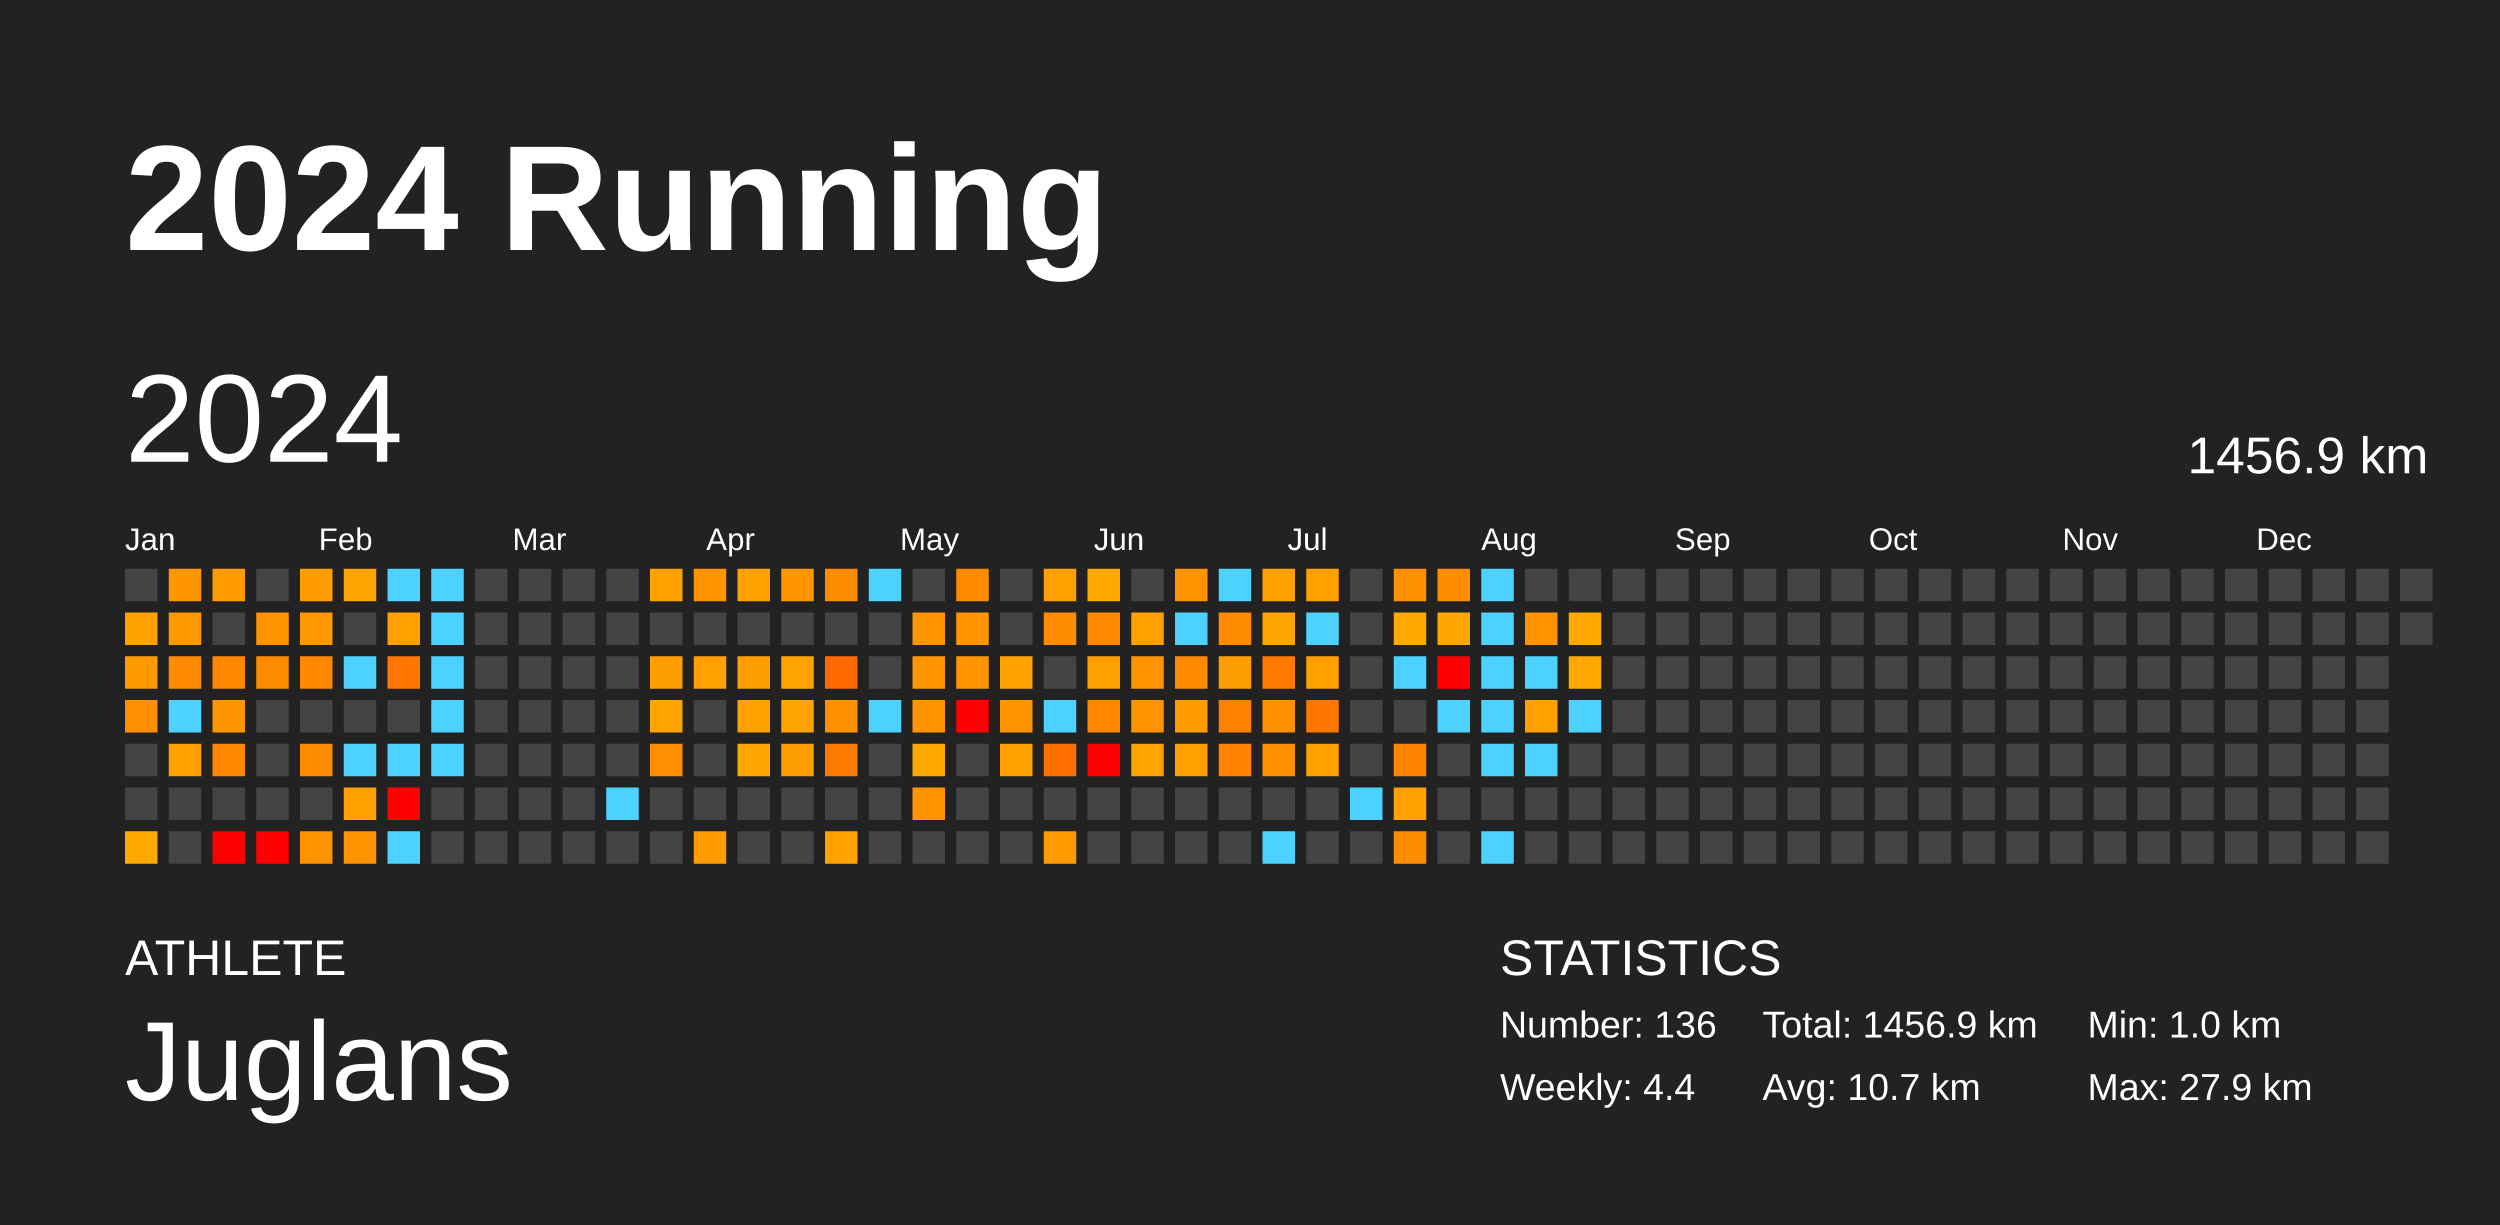
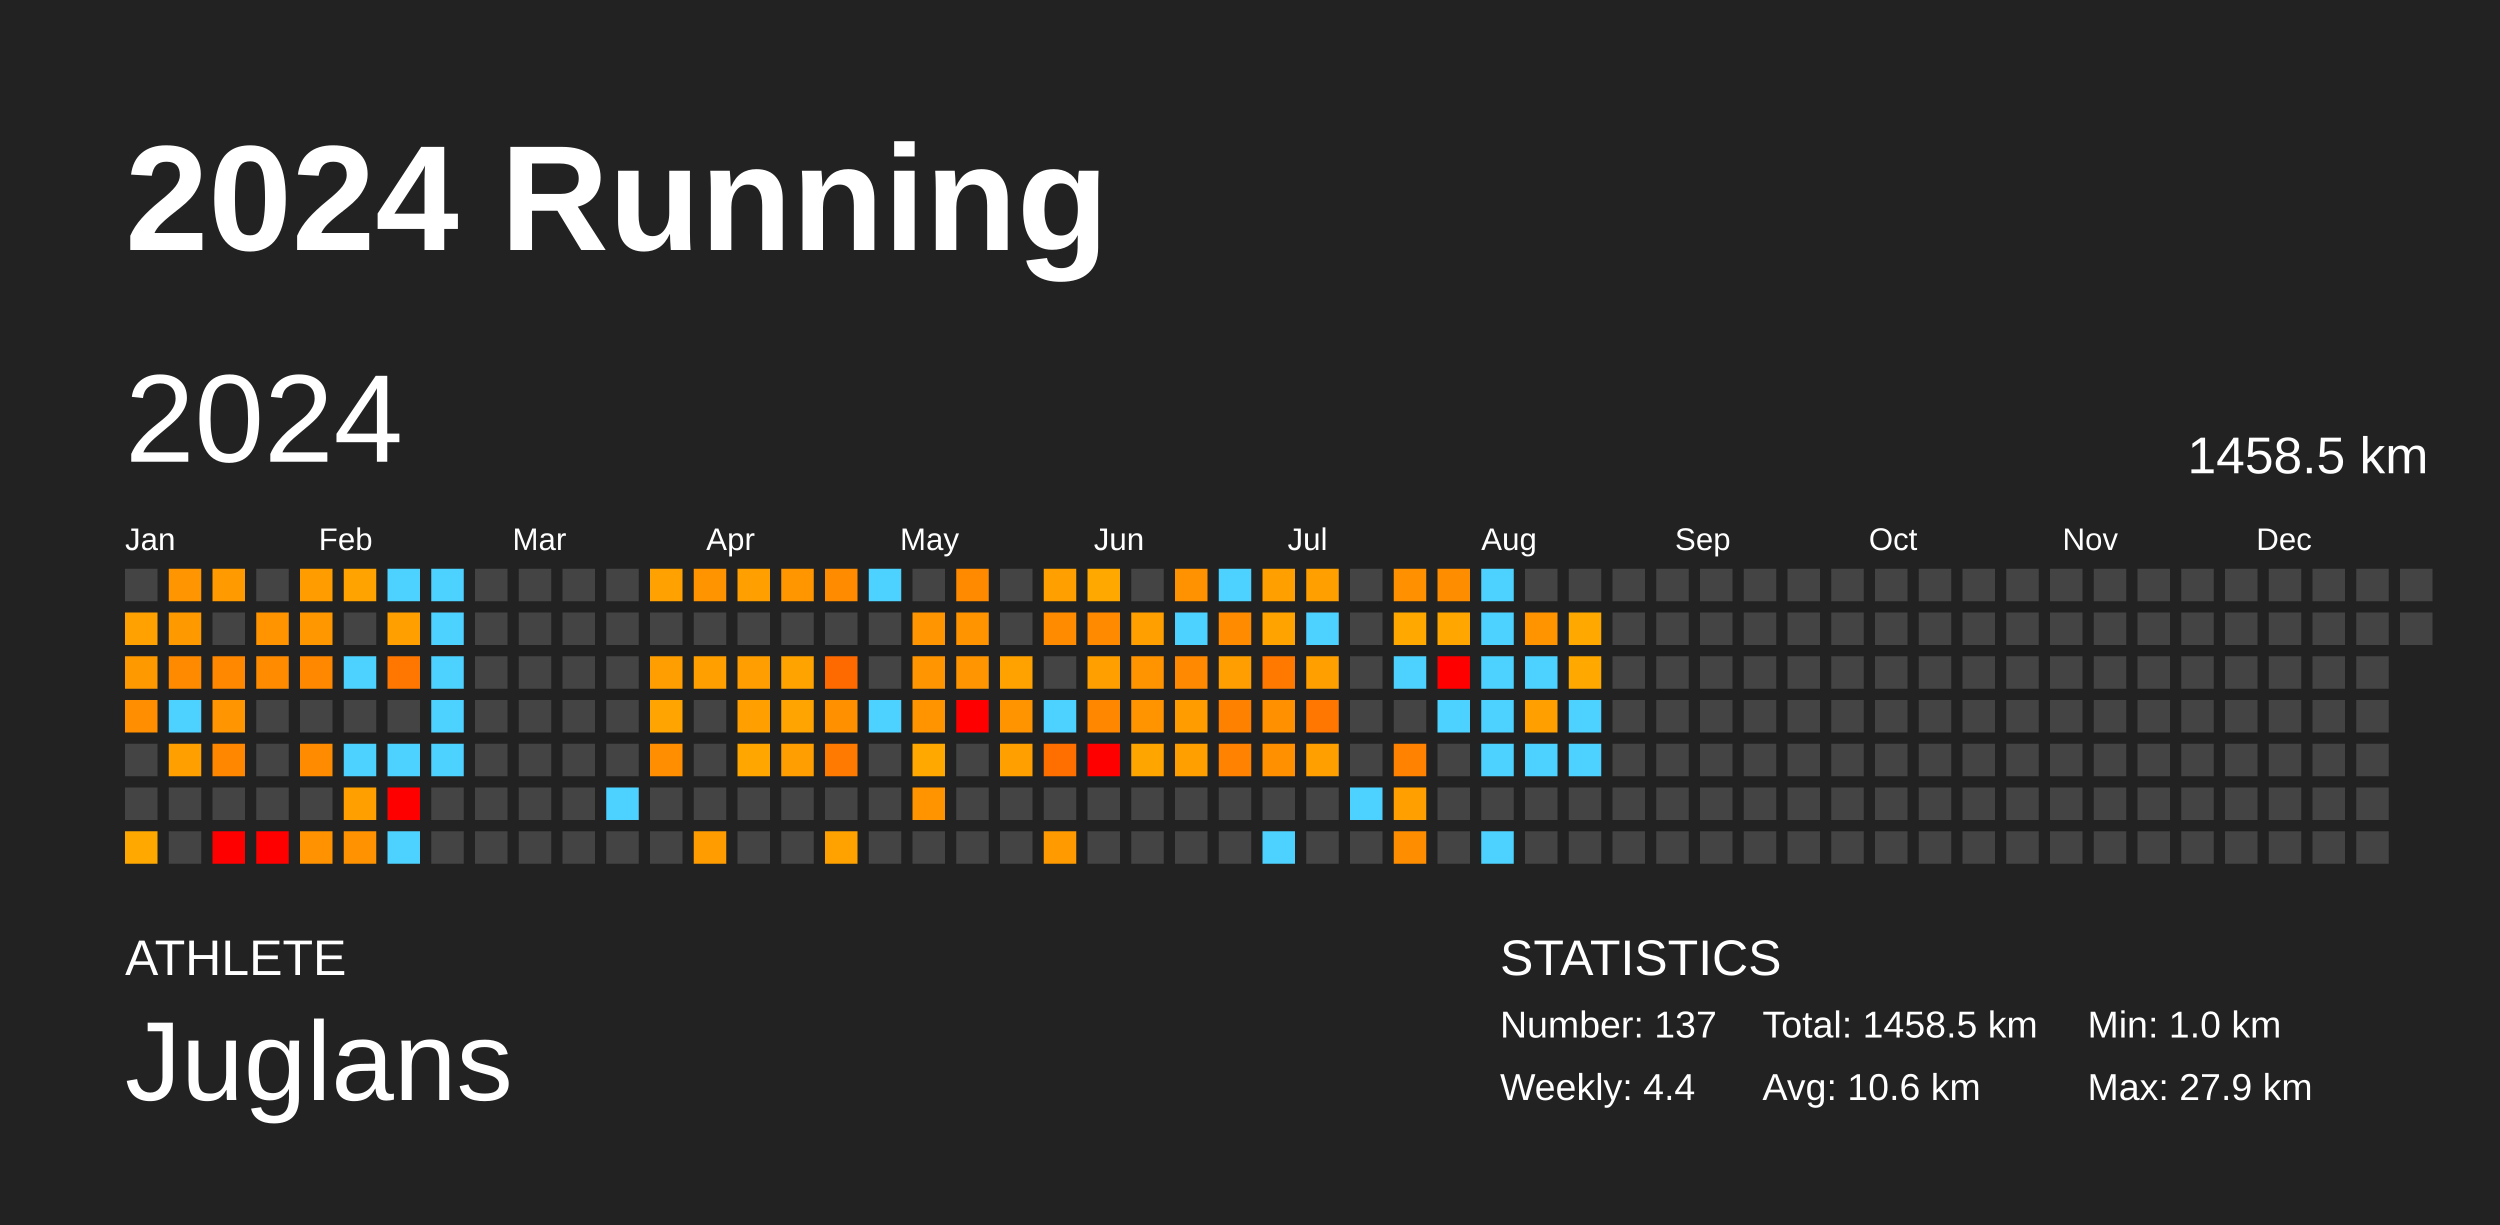
<svg xmlns="http://www.w3.org/2000/svg" baseProfile="full" height="98mm" version="1.1" viewBox="0,0,200,98" width="200mm">
  <defs />
  <rect fill="#222222" height="98" width="200" x="0" y="0" />
  <text fill="#FFFFFF" style="font-size:12px; font-family:Arial; font-weight:bold;" x="10" y="20">2024 Running</text>
  <text fill="#FFFFFF" style="font-size:4px; font-family:Arial" x="10" y="78">ATHLETE</text>
  <text fill="#FFFFFF" style="font-size:9px; font-family:Arial" x="10" y="88">Juglans</text>
  <text fill="#FFFFFF" style="font-size:4px; font-family:Arial" x="120" y="78">STATISTICS</text>
-   <text fill="#FFFFFF" style="font-size:3px; font-family:Arial" x="120" y="83">Number: 136</text>
+   <text fill="#FFFFFF" style="font-size:3px; font-family:Arial" x="120" y="83">Number: 137</text>
  <text fill="#FFFFFF" style="font-size:3px; font-family:Arial" x="120" y="88">Weekly: 4.4</text>
-   <text fill="#FFFFFF" style="font-size:3px; font-family:Arial" x="141" y="83">Total: 1456.9 km</text>
-   <text fill="#FFFFFF" style="font-size:3px; font-family:Arial" x="141" y="88">Avg: 10.7 km</text>
+   <text fill="#FFFFFF" style="font-size:3px; font-family:Arial" x="141" y="83">Total: 1458.5 km</text>
+   <text fill="#FFFFFF" style="font-size:3px; font-family:Arial" x="141" y="88">Avg: 10.6 km</text>
  <text fill="#FFFFFF" style="font-size:3px; font-family:Arial" x="167" y="83">Min: 1.0 km</text>
  <text fill="#FFFFFF" style="font-size:3px; font-family:Arial" x="167" y="88">Max: 27.9 km</text>
  <text dominant-baseline="hanging" fill="#FFFFFF" style="font-size:10.0px; font-family:Arial;" x="10" y="30">2024</text>
-   <text dominant-baseline="hanging" fill="#FFFFFF" style="font-size:4.125px; font-family:Arial;" x="175" y="35">1456.9 km</text>
+   <text dominant-baseline="hanging" fill="#FFFFFF" style="font-size:4.125px; font-family:Arial;" x="175" y="35">1458.5 km</text>
  <text fill="#FFFFFF" style="font-size:2.5px; font-family:Arial" x="10.0" y="44">Jan</text>
  <text fill="#FFFFFF" style="font-size:2.5px; font-family:Arial" x="25.5" y="44">Feb</text>
  <text fill="#FFFFFF" style="font-size:2.5px; font-family:Arial" x="41.0" y="44">Mar</text>
  <text fill="#FFFFFF" style="font-size:2.5px; font-family:Arial" x="56.5" y="44">Apr</text>
  <text fill="#FFFFFF" style="font-size:2.5px; font-family:Arial" x="72.0" y="44">May</text>
  <text fill="#FFFFFF" style="font-size:2.5px; font-family:Arial" x="87.5" y="44">Jun</text>
  <text fill="#FFFFFF" style="font-size:2.5px; font-family:Arial" x="103.0" y="44">Jul</text>
  <text fill="#FFFFFF" style="font-size:2.5px; font-family:Arial" x="118.5" y="44">Aug</text>
  <text fill="#FFFFFF" style="font-size:2.5px; font-family:Arial" x="134.0" y="44">Sep</text>
  <text fill="#FFFFFF" style="font-size:2.5px; font-family:Arial" x="149.5" y="44">Oct</text>
  <text fill="#FFFFFF" style="font-size:2.5px; font-family:Arial" x="165.0" y="44">Nov</text>
  <text fill="#FFFFFF" style="font-size:2.5px; font-family:Arial" x="180.5" y="44">Dec</text>
  <rect fill="#444444" height="2.6" width="2.6" x="10.0" y="45.5" />
  <rect fill="#ffa100" height="2.6" width="2.6" x="10.0" y="49.0" />
  <rect fill="#ff9900" height="2.6" width="2.6" x="10.0" y="52.5" />
  <rect fill="#ff8e00" height="2.6" width="2.6" x="10.0" y="56.0" />
  <rect fill="#444444" height="2.6" width="2.6" x="10.0" y="59.5" />
  <rect fill="#444444" height="2.6" width="2.6" x="10.0" y="63.0" />
  <rect fill="#ffa900" height="2.6" width="2.6" x="10.0" y="66.5" />
  <rect fill="#ff9500" height="2.6" width="2.6" x="13.5" y="45.5" />
  <rect fill="#ff9900" height="2.6" width="2.6" x="13.5" y="49.0" />
  <rect fill="#ff8a00" height="2.6" width="2.6" x="13.5" y="52.5" />
  <rect fill="#4dd2ff" height="2.6" width="2.6" x="13.5" y="56.0" />
  <rect fill="#ff9f00" height="2.6" width="2.6" x="13.5" y="59.5" />
  <rect fill="#444444" height="2.6" width="2.6" x="13.5" y="63.0" />
  <rect fill="#444444" height="2.6" width="2.6" x="13.5" y="66.5" />
  <rect fill="#ff9b00" height="2.6" width="2.6" x="17.0" y="45.5" />
  <rect fill="#444444" height="2.6" width="2.6" x="17.0" y="49.0" />
  <rect fill="#ff8800" height="2.6" width="2.6" x="17.0" y="52.5" />
  <rect fill="#ff9500" height="2.6" width="2.6" x="17.0" y="56.0" />
  <rect fill="#ff8700" height="2.6" width="2.6" x="17.0" y="59.5" />
  <rect fill="#444444" height="2.6" width="2.6" x="17.0" y="63.0" />
  <rect fill="red" height="2.6" width="2.6" x="17.0" y="66.5" />
  <rect fill="#444444" height="2.6" width="2.6" x="20.5" y="45.5" />
  <rect fill="#ff9400" height="2.6" width="2.6" x="20.5" y="49.0" />
  <rect fill="#ff8c00" height="2.6" width="2.6" x="20.5" y="52.5" />
  <rect fill="#444444" height="2.6" width="2.6" x="20.5" y="56.0" />
  <rect fill="#444444" height="2.6" width="2.6" x="20.5" y="59.5" />
  <rect fill="#444444" height="2.6" width="2.6" x="20.5" y="63.0" />
  <rect fill="red" height="2.6" width="2.6" x="20.5" y="66.5" />
  <rect fill="#ff9c00" height="2.6" width="2.6" x="24.0" y="45.5" />
  <rect fill="#ff9800" height="2.6" width="2.6" x="24.0" y="49.0" />
  <rect fill="#ff8800" height="2.6" width="2.6" x="24.0" y="52.5" />
  <rect fill="#444444" height="2.6" width="2.6" x="24.0" y="56.0" />
  <rect fill="#ff8b00" height="2.6" width="2.6" x="24.0" y="59.5" />
  <rect fill="#444444" height="2.6" width="2.6" x="24.0" y="63.0" />
  <rect fill="#ff9200" height="2.6" width="2.6" x="24.0" y="66.5" />
  <rect fill="#ffa300" height="2.6" width="2.6" x="27.5" y="45.5" />
  <rect fill="#444444" height="2.6" width="2.6" x="27.5" y="49.0" />
  <rect fill="#4dd2ff" height="2.6" width="2.6" x="27.5" y="52.5" />
  <rect fill="#444444" height="2.6" width="2.6" x="27.5" y="56.0" />
  <rect fill="#4dd2ff" height="2.6" width="2.6" x="27.5" y="59.5" />
  <rect fill="#ffa000" height="2.6" width="2.6" x="27.5" y="63.0" />
  <rect fill="#ff9200" height="2.6" width="2.6" x="27.5" y="66.5" />
  <rect fill="#4dd2ff" height="2.6" width="2.6" x="31.0" y="45.5" />
  <rect fill="#ff9f00" height="2.6" width="2.6" x="31.0" y="49.0" />
  <rect fill="#ff7700" height="2.6" width="2.6" x="31.0" y="52.5" />
  <rect fill="#444444" height="2.6" width="2.6" x="31.0" y="56.0" />
  <rect fill="#4dd2ff" height="2.6" width="2.6" x="31.0" y="59.5" />
  <rect fill="red" height="2.6" width="2.6" x="31.0" y="63.0" />
  <rect fill="#4dd2ff" height="2.6" width="2.6" x="31.0" y="66.5" />
  <rect fill="#4dd2ff" height="2.6" width="2.6" x="34.5" y="45.5" />
  <rect fill="#4dd2ff" height="2.6" width="2.6" x="34.5" y="49.0" />
  <rect fill="#4dd2ff" height="2.6" width="2.6" x="34.5" y="52.5" />
  <rect fill="#4dd2ff" height="2.6" width="2.6" x="34.5" y="56.0" />
  <rect fill="#4dd2ff" height="2.6" width="2.6" x="34.5" y="59.5" />
  <rect fill="#444444" height="2.6" width="2.6" x="34.5" y="63.0" />
  <rect fill="#444444" height="2.6" width="2.6" x="34.5" y="66.5" />
  <rect fill="#444444" height="2.6" width="2.6" x="38.0" y="45.5" />
  <rect fill="#444444" height="2.6" width="2.6" x="38.0" y="49.0" />
  <rect fill="#444444" height="2.6" width="2.6" x="38.0" y="52.5" />
  <rect fill="#444444" height="2.6" width="2.6" x="38.0" y="56.0" />
  <rect fill="#444444" height="2.6" width="2.6" x="38.0" y="59.5" />
  <rect fill="#444444" height="2.6" width="2.6" x="38.0" y="63.0" />
  <rect fill="#444444" height="2.6" width="2.6" x="38.0" y="66.5" />
  <rect fill="#444444" height="2.6" width="2.6" x="41.5" y="45.5" />
  <rect fill="#444444" height="2.6" width="2.6" x="41.5" y="49.0" />
  <rect fill="#444444" height="2.6" width="2.6" x="41.5" y="52.5" />
  <rect fill="#444444" height="2.6" width="2.6" x="41.5" y="56.0" />
  <rect fill="#444444" height="2.6" width="2.6" x="41.5" y="59.5" />
  <rect fill="#444444" height="2.6" width="2.6" x="41.5" y="63.0" />
  <rect fill="#444444" height="2.6" width="2.6" x="41.5" y="66.5" />
  <rect fill="#444444" height="2.6" width="2.6" x="45.0" y="45.5" />
  <rect fill="#444444" height="2.6" width="2.6" x="45.0" y="49.0" />
  <rect fill="#444444" height="2.6" width="2.6" x="45.0" y="52.5" />
  <rect fill="#444444" height="2.6" width="2.6" x="45.0" y="56.0" />
  <rect fill="#444444" height="2.6" width="2.6" x="45.0" y="59.5" />
  <rect fill="#444444" height="2.6" width="2.6" x="45.0" y="63.0" />
  <rect fill="#444444" height="2.6" width="2.6" x="45.0" y="66.5" />
  <rect fill="#444444" height="2.6" width="2.6" x="48.5" y="45.5" />
  <rect fill="#444444" height="2.6" width="2.6" x="48.5" y="49.0" />
  <rect fill="#444444" height="2.6" width="2.6" x="48.5" y="52.5" />
  <rect fill="#444444" height="2.6" width="2.6" x="48.5" y="56.0" />
  <rect fill="#444444" height="2.6" width="2.6" x="48.5" y="59.5" />
  <rect fill="#4dd2ff" height="2.6" width="2.6" x="48.5" y="63.0" />
  <rect fill="#444444" height="2.6" width="2.6" x="48.5" y="66.5" />
  <rect fill="#ffa100" height="2.6" width="2.6" x="52.0" y="45.5" />
  <rect fill="#444444" height="2.6" width="2.6" x="52.0" y="49.0" />
  <rect fill="#ff9e00" height="2.6" width="2.6" x="52.0" y="52.5" />
  <rect fill="#ffa400" height="2.6" width="2.6" x="52.0" y="56.0" />
  <rect fill="#ff8f00" height="2.6" width="2.6" x="52.0" y="59.5" />
  <rect fill="#444444" height="2.6" width="2.6" x="52.0" y="63.0" />
  <rect fill="#444444" height="2.6" width="2.6" x="52.0" y="66.5" />
  <rect fill="#ff9300" height="2.6" width="2.6" x="55.5" y="45.5" />
  <rect fill="#444444" height="2.6" width="2.6" x="55.5" y="49.0" />
  <rect fill="#ff9f00" height="2.6" width="2.6" x="55.5" y="52.5" />
  <rect fill="#444444" height="2.6" width="2.6" x="55.5" y="56.0" />
  <rect fill="#444444" height="2.6" width="2.6" x="55.5" y="59.5" />
  <rect fill="#444444" height="2.6" width="2.6" x="55.5" y="63.0" />
  <rect fill="#ff9d00" height="2.6" width="2.6" x="55.5" y="66.5" />
  <rect fill="#ff9f00" height="2.6" width="2.6" x="59.0" y="45.5" />
  <rect fill="#444444" height="2.6" width="2.6" x="59.0" y="49.0" />
  <rect fill="#ff9e00" height="2.6" width="2.6" x="59.0" y="52.5" />
  <rect fill="#ff9f00" height="2.6" width="2.6" x="59.0" y="56.0" />
  <rect fill="#ffa600" height="2.6" width="2.6" x="59.0" y="59.5" />
  <rect fill="#444444" height="2.6" width="2.6" x="59.0" y="63.0" />
  <rect fill="#444444" height="2.6" width="2.6" x="59.0" y="66.5" />
  <rect fill="#ff9600" height="2.6" width="2.6" x="62.5" y="45.5" />
  <rect fill="#444444" height="2.6" width="2.6" x="62.5" y="49.0" />
  <rect fill="#ffa300" height="2.6" width="2.6" x="62.5" y="52.5" />
  <rect fill="#ffa400" height="2.6" width="2.6" x="62.5" y="56.0" />
  <rect fill="#ff9e00" height="2.6" width="2.6" x="62.5" y="59.5" />
  <rect fill="#444444" height="2.6" width="2.6" x="62.5" y="63.0" />
  <rect fill="#444444" height="2.6" width="2.6" x="62.5" y="66.5" />
  <rect fill="#ff8c00" height="2.6" width="2.6" x="66.0" y="45.5" />
  <rect fill="#444444" height="2.6" width="2.6" x="66.0" y="49.0" />
  <rect fill="#ff6a00" height="2.6" width="2.6" x="66.0" y="52.5" />
  <rect fill="#ff9100" height="2.6" width="2.6" x="66.0" y="56.0" />
  <rect fill="#ff7a00" height="2.6" width="2.6" x="66.0" y="59.5" />
  <rect fill="#444444" height="2.6" width="2.6" x="66.0" y="63.0" />
  <rect fill="#ffa200" height="2.6" width="2.6" x="66.0" y="66.5" />
  <rect fill="#4dd2ff" height="2.6" width="2.6" x="69.5" y="45.5" />
  <rect fill="#444444" height="2.6" width="2.6" x="69.5" y="49.0" />
  <rect fill="#444444" height="2.6" width="2.6" x="69.5" y="52.5" />
  <rect fill="#4dd2ff" height="2.6" width="2.6" x="69.5" y="56.0" />
  <rect fill="#444444" height="2.6" width="2.6" x="69.5" y="59.5" />
  <rect fill="#444444" height="2.6" width="2.6" x="69.5" y="63.0" />
  <rect fill="#444444" height="2.6" width="2.6" x="69.5" y="66.5" />
  <rect fill="#444444" height="2.6" width="2.6" x="73.0" y="45.5" />
  <rect fill="#ff9500" height="2.6" width="2.6" x="73.0" y="49.0" />
  <rect fill="#ff9500" height="2.6" width="2.6" x="73.0" y="52.5" />
  <rect fill="#ff9300" height="2.6" width="2.6" x="73.0" y="56.0" />
  <rect fill="#ffa800" height="2.6" width="2.6" x="73.0" y="59.5" />
  <rect fill="#ff9400" height="2.6" width="2.6" x="73.0" y="63.0" />
  <rect fill="#444444" height="2.6" width="2.6" x="73.0" y="66.5" />
  <rect fill="#ff8a00" height="2.6" width="2.6" x="76.5" y="45.5" />
  <rect fill="#ff9300" height="2.6" width="2.6" x="76.5" y="49.0" />
  <rect fill="#ff9500" height="2.6" width="2.6" x="76.5" y="52.5" />
  <rect fill="red" height="2.6" width="2.6" x="76.5" y="56.0" />
  <rect fill="#444444" height="2.6" width="2.6" x="76.5" y="59.5" />
  <rect fill="#444444" height="2.6" width="2.6" x="76.5" y="63.0" />
  <rect fill="#444444" height="2.6" width="2.6" x="76.5" y="66.5" />
  <rect fill="#444444" height="2.6" width="2.6" x="80.0" y="45.5" />
  <rect fill="#444444" height="2.6" width="2.6" x="80.0" y="49.0" />
  <rect fill="#ffa200" height="2.6" width="2.6" x="80.0" y="52.5" />
  <rect fill="#ff9400" height="2.6" width="2.6" x="80.0" y="56.0" />
  <rect fill="#ff9f00" height="2.6" width="2.6" x="80.0" y="59.5" />
  <rect fill="#444444" height="2.6" width="2.6" x="80.0" y="63.0" />
  <rect fill="#444444" height="2.6" width="2.6" x="80.0" y="66.5" />
  <rect fill="#ff9f00" height="2.6" width="2.6" x="83.5" y="45.5" />
  <rect fill="#ff8c00" height="2.6" width="2.6" x="83.5" y="49.0" />
  <rect fill="#444444" height="2.6" width="2.6" x="83.5" y="52.5" />
  <rect fill="#4dd2ff" height="2.6" width="2.6" x="83.5" y="56.0" />
  <rect fill="#ff6f00" height="2.6" width="2.6" x="83.5" y="59.5" />
  <rect fill="#444444" height="2.6" width="2.6" x="83.5" y="63.0" />
  <rect fill="#ff9a00" height="2.6" width="2.6" x="83.5" y="66.5" />
  <rect fill="#ffa900" height="2.6" width="2.6" x="87.0" y="45.5" />
  <rect fill="#ff8a00" height="2.6" width="2.6" x="87.0" y="49.0" />
  <rect fill="#ffa000" height="2.6" width="2.6" x="87.0" y="52.5" />
  <rect fill="#ff8700" height="2.6" width="2.6" x="87.0" y="56.0" />
  <rect fill="red" height="2.6" width="2.6" x="87.0" y="59.5" />
  <rect fill="#444444" height="2.6" width="2.6" x="87.0" y="63.0" />
  <rect fill="#444444" height="2.6" width="2.6" x="87.0" y="66.5" />
  <rect fill="#444444" height="2.6" width="2.6" x="90.5" y="45.5" />
  <rect fill="#ff9f00" height="2.6" width="2.6" x="90.5" y="49.0" />
  <rect fill="#ff9400" height="2.6" width="2.6" x="90.5" y="52.5" />
  <rect fill="#ff9300" height="2.6" width="2.6" x="90.5" y="56.0" />
  <rect fill="#ffa500" height="2.6" width="2.6" x="90.5" y="59.5" />
  <rect fill="#444444" height="2.6" width="2.6" x="90.5" y="63.0" />
  <rect fill="#444444" height="2.6" width="2.6" x="90.5" y="66.5" />
  <rect fill="#ff9200" height="2.6" width="2.6" x="94.0" y="45.5" />
  <rect fill="#4dd2ff" height="2.6" width="2.6" x="94.0" y="49.0" />
  <rect fill="#ff8900" height="2.6" width="2.6" x="94.0" y="52.5" />
  <rect fill="#ff9d00" height="2.6" width="2.6" x="94.0" y="56.0" />
  <rect fill="#ff9f00" height="2.6" width="2.6" x="94.0" y="59.5" />
  <rect fill="#444444" height="2.6" width="2.6" x="94.0" y="63.0" />
  <rect fill="#444444" height="2.6" width="2.6" x="94.0" y="66.5" />
  <rect fill="#4dd2ff" height="2.6" width="2.6" x="97.5" y="45.5" />
  <rect fill="#ff8c00" height="2.6" width="2.6" x="97.5" y="49.0" />
  <rect fill="#ff9e00" height="2.6" width="2.6" x="97.5" y="52.5" />
  <rect fill="#ff8100" height="2.6" width="2.6" x="97.5" y="56.0" />
  <rect fill="#ff8300" height="2.6" width="2.6" x="97.5" y="59.5" />
  <rect fill="#444444" height="2.6" width="2.6" x="97.5" y="63.0" />
  <rect fill="#444444" height="2.6" width="2.6" x="97.5" y="66.5" />
  <rect fill="#ff9f00" height="2.6" width="2.6" x="101.0" y="45.5" />
  <rect fill="#ffa300" height="2.6" width="2.6" x="101.0" y="49.0" />
  <rect fill="#ff7900" height="2.6" width="2.6" x="101.0" y="52.5" />
  <rect fill="#ff9000" height="2.6" width="2.6" x="101.0" y="56.0" />
  <rect fill="#ff9100" height="2.6" width="2.6" x="101.0" y="59.5" />
  <rect fill="#444444" height="2.6" width="2.6" x="101.0" y="63.0" />
  <rect fill="#4dd2ff" height="2.6" width="2.6" x="101.0" y="66.5" />
  <rect fill="#ff9f00" height="2.6" width="2.6" x="104.5" y="45.5" />
  <rect fill="#4dd2ff" height="2.6" width="2.6" x="104.5" y="49.0" />
  <rect fill="#ffa000" height="2.6" width="2.6" x="104.5" y="52.5" />
  <rect fill="#ff7700" height="2.6" width="2.6" x="104.5" y="56.0" />
  <rect fill="#ff9f00" height="2.6" width="2.6" x="104.5" y="59.5" />
  <rect fill="#444444" height="2.6" width="2.6" x="104.5" y="63.0" />
  <rect fill="#444444" height="2.6" width="2.6" x="104.5" y="66.5" />
  <rect fill="#444444" height="2.6" width="2.6" x="108.0" y="45.5" />
  <rect fill="#444444" height="2.6" width="2.6" x="108.0" y="49.0" />
  <rect fill="#444444" height="2.6" width="2.6" x="108.0" y="52.5" />
  <rect fill="#444444" height="2.6" width="2.6" x="108.0" y="56.0" />
  <rect fill="#444444" height="2.6" width="2.6" x="108.0" y="59.5" />
  <rect fill="#4dd2ff" height="2.6" width="2.6" x="108.0" y="63.0" />
  <rect fill="#444444" height="2.6" width="2.6" x="108.0" y="66.5" />
  <rect fill="#ff9100" height="2.6" width="2.6" x="111.5" y="45.5" />
  <rect fill="#ffa900" height="2.6" width="2.6" x="111.5" y="49.0" />
  <rect fill="#4dd2ff" height="2.6" width="2.6" x="111.5" y="52.5" />
  <rect fill="#444444" height="2.6" width="2.6" x="111.5" y="56.0" />
  <rect fill="#ff8300" height="2.6" width="2.6" x="111.5" y="59.5" />
  <rect fill="#ffa000" height="2.6" width="2.6" x="111.5" y="63.0" />
  <rect fill="#ff8d00" height="2.6" width="2.6" x="111.5" y="66.5" />
  <rect fill="#ff8d00" height="2.6" width="2.6" x="115.0" y="45.5" />
  <rect fill="#ffa600" height="2.6" width="2.6" x="115.0" y="49.0" />
  <rect fill="red" height="2.6" width="2.6" x="115.0" y="52.5" />
  <rect fill="#4dd2ff" height="2.6" width="2.6" x="115.0" y="56.0" />
  <rect fill="#444444" height="2.6" width="2.6" x="115.0" y="59.5" />
  <rect fill="#444444" height="2.6" width="2.6" x="115.0" y="63.0" />
  <rect fill="#444444" height="2.6" width="2.6" x="115.0" y="66.5" />
  <rect fill="#4dd2ff" height="2.6" width="2.6" x="118.5" y="45.5" />
  <rect fill="#4dd2ff" height="2.6" width="2.6" x="118.5" y="49.0" />
  <rect fill="#4dd2ff" height="2.6" width="2.6" x="118.5" y="52.5" />
  <rect fill="#4dd2ff" height="2.6" width="2.6" x="118.5" y="56.0" />
  <rect fill="#4dd2ff" height="2.6" width="2.6" x="118.5" y="59.5" />
  <rect fill="#444444" height="2.6" width="2.6" x="118.5" y="63.0" />
  <rect fill="#4dd2ff" height="2.6" width="2.6" x="118.5" y="66.5" />
  <rect fill="#444444" height="2.6" width="2.6" x="122.0" y="45.5" />
  <rect fill="#ff9400" height="2.6" width="2.6" x="122.0" y="49.0" />
  <rect fill="#4dd2ff" height="2.6" width="2.6" x="122.0" y="52.5" />
  <rect fill="#ff9f00" height="2.6" width="2.6" x="122.0" y="56.0" />
  <rect fill="#4dd2ff" height="2.6" width="2.6" x="122.0" y="59.5" />
  <rect fill="#444444" height="2.6" width="2.6" x="122.0" y="63.0" />
  <rect fill="#444444" height="2.6" width="2.6" x="122.0" y="66.5" />
  <rect fill="#444444" height="2.6" width="2.6" x="125.5" y="45.5" />
  <rect fill="#ffa900" height="2.6" width="2.6" x="125.5" y="49.0" />
  <rect fill="#ffa800" height="2.6" width="2.6" x="125.5" y="52.5" />
  <rect fill="#4dd2ff" height="2.6" width="2.6" x="125.5" y="56.0" />
-   <rect fill="#444444" height="2.6" width="2.6" x="125.5" y="59.5" />
+   <rect fill="#4dd2ff" height="2.6" width="2.6" x="125.5" y="59.5" />
  <rect fill="#444444" height="2.6" width="2.6" x="125.5" y="63.0" />
  <rect fill="#444444" height="2.6" width="2.6" x="125.5" y="66.5" />
  <rect fill="#444444" height="2.6" width="2.6" x="129.0" y="45.5" />
  <rect fill="#444444" height="2.6" width="2.6" x="129.0" y="49.0" />
  <rect fill="#444444" height="2.6" width="2.6" x="129.0" y="52.5" />
  <rect fill="#444444" height="2.6" width="2.6" x="129.0" y="56.0" />
  <rect fill="#444444" height="2.6" width="2.6" x="129.0" y="59.5" />
  <rect fill="#444444" height="2.6" width="2.6" x="129.0" y="63.0" />
  <rect fill="#444444" height="2.6" width="2.6" x="129.0" y="66.5" />
  <rect fill="#444444" height="2.6" width="2.6" x="132.5" y="45.5" />
  <rect fill="#444444" height="2.6" width="2.6" x="132.5" y="49.0" />
  <rect fill="#444444" height="2.6" width="2.6" x="132.5" y="52.5" />
  <rect fill="#444444" height="2.6" width="2.6" x="132.5" y="56.0" />
  <rect fill="#444444" height="2.6" width="2.6" x="132.5" y="59.5" />
  <rect fill="#444444" height="2.6" width="2.6" x="132.5" y="63.0" />
  <rect fill="#444444" height="2.6" width="2.6" x="132.5" y="66.5" />
  <rect fill="#444444" height="2.6" width="2.6" x="136.0" y="45.5" />
  <rect fill="#444444" height="2.6" width="2.6" x="136.0" y="49.0" />
  <rect fill="#444444" height="2.6" width="2.6" x="136.0" y="52.5" />
  <rect fill="#444444" height="2.6" width="2.6" x="136.0" y="56.0" />
  <rect fill="#444444" height="2.6" width="2.6" x="136.0" y="59.5" />
  <rect fill="#444444" height="2.6" width="2.6" x="136.0" y="63.0" />
  <rect fill="#444444" height="2.6" width="2.6" x="136.0" y="66.5" />
  <rect fill="#444444" height="2.6" width="2.6" x="139.5" y="45.5" />
  <rect fill="#444444" height="2.6" width="2.6" x="139.5" y="49.0" />
  <rect fill="#444444" height="2.6" width="2.6" x="139.5" y="52.5" />
  <rect fill="#444444" height="2.6" width="2.6" x="139.5" y="56.0" />
  <rect fill="#444444" height="2.6" width="2.6" x="139.5" y="59.5" />
  <rect fill="#444444" height="2.6" width="2.6" x="139.5" y="63.0" />
  <rect fill="#444444" height="2.6" width="2.6" x="139.5" y="66.5" />
  <rect fill="#444444" height="2.6" width="2.6" x="143.0" y="45.5" />
  <rect fill="#444444" height="2.6" width="2.6" x="143.0" y="49.0" />
  <rect fill="#444444" height="2.6" width="2.6" x="143.0" y="52.5" />
  <rect fill="#444444" height="2.6" width="2.6" x="143.0" y="56.0" />
  <rect fill="#444444" height="2.6" width="2.6" x="143.0" y="59.5" />
  <rect fill="#444444" height="2.6" width="2.6" x="143.0" y="63.0" />
  <rect fill="#444444" height="2.6" width="2.6" x="143.0" y="66.5" />
  <rect fill="#444444" height="2.6" width="2.6" x="146.5" y="45.5" />
  <rect fill="#444444" height="2.6" width="2.6" x="146.5" y="49.0" />
  <rect fill="#444444" height="2.6" width="2.6" x="146.5" y="52.5" />
  <rect fill="#444444" height="2.6" width="2.6" x="146.5" y="56.0" />
  <rect fill="#444444" height="2.6" width="2.6" x="146.5" y="59.5" />
  <rect fill="#444444" height="2.6" width="2.6" x="146.5" y="63.0" />
  <rect fill="#444444" height="2.6" width="2.6" x="146.5" y="66.5" />
  <rect fill="#444444" height="2.6" width="2.6" x="150.0" y="45.5" />
  <rect fill="#444444" height="2.6" width="2.6" x="150.0" y="49.0" />
  <rect fill="#444444" height="2.6" width="2.6" x="150.0" y="52.5" />
  <rect fill="#444444" height="2.6" width="2.6" x="150.0" y="56.0" />
  <rect fill="#444444" height="2.6" width="2.6" x="150.0" y="59.5" />
  <rect fill="#444444" height="2.6" width="2.6" x="150.0" y="63.0" />
  <rect fill="#444444" height="2.6" width="2.6" x="150.0" y="66.5" />
  <rect fill="#444444" height="2.6" width="2.6" x="153.5" y="45.5" />
  <rect fill="#444444" height="2.6" width="2.6" x="153.5" y="49.0" />
  <rect fill="#444444" height="2.6" width="2.6" x="153.5" y="52.5" />
  <rect fill="#444444" height="2.6" width="2.6" x="153.5" y="56.0" />
  <rect fill="#444444" height="2.6" width="2.6" x="153.5" y="59.5" />
  <rect fill="#444444" height="2.6" width="2.6" x="153.5" y="63.0" />
  <rect fill="#444444" height="2.6" width="2.6" x="153.5" y="66.5" />
  <rect fill="#444444" height="2.6" width="2.6" x="157.0" y="45.5" />
  <rect fill="#444444" height="2.6" width="2.6" x="157.0" y="49.0" />
  <rect fill="#444444" height="2.6" width="2.6" x="157.0" y="52.5" />
  <rect fill="#444444" height="2.6" width="2.6" x="157.0" y="56.0" />
  <rect fill="#444444" height="2.6" width="2.6" x="157.0" y="59.5" />
  <rect fill="#444444" height="2.6" width="2.6" x="157.0" y="63.0" />
  <rect fill="#444444" height="2.6" width="2.6" x="157.0" y="66.5" />
  <rect fill="#444444" height="2.6" width="2.6" x="160.5" y="45.5" />
  <rect fill="#444444" height="2.6" width="2.6" x="160.5" y="49.0" />
  <rect fill="#444444" height="2.6" width="2.6" x="160.5" y="52.5" />
  <rect fill="#444444" height="2.6" width="2.6" x="160.5" y="56.0" />
  <rect fill="#444444" height="2.6" width="2.6" x="160.5" y="59.5" />
  <rect fill="#444444" height="2.6" width="2.6" x="160.5" y="63.0" />
  <rect fill="#444444" height="2.6" width="2.6" x="160.5" y="66.5" />
  <rect fill="#444444" height="2.6" width="2.6" x="164.0" y="45.5" />
  <rect fill="#444444" height="2.6" width="2.6" x="164.0" y="49.0" />
  <rect fill="#444444" height="2.6" width="2.6" x="164.0" y="52.5" />
  <rect fill="#444444" height="2.6" width="2.6" x="164.0" y="56.0" />
  <rect fill="#444444" height="2.6" width="2.6" x="164.0" y="59.5" />
  <rect fill="#444444" height="2.6" width="2.6" x="164.0" y="63.0" />
  <rect fill="#444444" height="2.6" width="2.6" x="164.0" y="66.5" />
  <rect fill="#444444" height="2.6" width="2.6" x="167.5" y="45.5" />
  <rect fill="#444444" height="2.6" width="2.6" x="167.5" y="49.0" />
  <rect fill="#444444" height="2.6" width="2.6" x="167.5" y="52.5" />
  <rect fill="#444444" height="2.6" width="2.6" x="167.5" y="56.0" />
  <rect fill="#444444" height="2.6" width="2.6" x="167.5" y="59.5" />
  <rect fill="#444444" height="2.6" width="2.6" x="167.5" y="63.0" />
  <rect fill="#444444" height="2.6" width="2.6" x="167.5" y="66.5" />
  <rect fill="#444444" height="2.6" width="2.6" x="171.0" y="45.5" />
  <rect fill="#444444" height="2.6" width="2.6" x="171.0" y="49.0" />
  <rect fill="#444444" height="2.6" width="2.6" x="171.0" y="52.5" />
  <rect fill="#444444" height="2.6" width="2.6" x="171.0" y="56.0" />
  <rect fill="#444444" height="2.6" width="2.6" x="171.0" y="59.5" />
  <rect fill="#444444" height="2.6" width="2.6" x="171.0" y="63.0" />
  <rect fill="#444444" height="2.6" width="2.6" x="171.0" y="66.5" />
  <rect fill="#444444" height="2.6" width="2.6" x="174.5" y="45.5" />
  <rect fill="#444444" height="2.6" width="2.6" x="174.5" y="49.0" />
  <rect fill="#444444" height="2.6" width="2.6" x="174.5" y="52.5" />
  <rect fill="#444444" height="2.6" width="2.6" x="174.5" y="56.0" />
  <rect fill="#444444" height="2.6" width="2.6" x="174.5" y="59.5" />
  <rect fill="#444444" height="2.6" width="2.6" x="174.5" y="63.0" />
  <rect fill="#444444" height="2.6" width="2.6" x="174.5" y="66.5" />
  <rect fill="#444444" height="2.6" width="2.6" x="178.0" y="45.5" />
  <rect fill="#444444" height="2.6" width="2.6" x="178.0" y="49.0" />
  <rect fill="#444444" height="2.6" width="2.6" x="178.0" y="52.5" />
  <rect fill="#444444" height="2.6" width="2.6" x="178.0" y="56.0" />
  <rect fill="#444444" height="2.6" width="2.6" x="178.0" y="59.5" />
  <rect fill="#444444" height="2.6" width="2.6" x="178.0" y="63.0" />
  <rect fill="#444444" height="2.6" width="2.6" x="178.0" y="66.5" />
  <rect fill="#444444" height="2.6" width="2.6" x="181.5" y="45.5" />
  <rect fill="#444444" height="2.6" width="2.6" x="181.5" y="49.0" />
  <rect fill="#444444" height="2.6" width="2.6" x="181.5" y="52.5" />
  <rect fill="#444444" height="2.6" width="2.6" x="181.5" y="56.0" />
  <rect fill="#444444" height="2.6" width="2.6" x="181.5" y="59.5" />
  <rect fill="#444444" height="2.6" width="2.6" x="181.5" y="63.0" />
  <rect fill="#444444" height="2.6" width="2.6" x="181.5" y="66.5" />
  <rect fill="#444444" height="2.6" width="2.6" x="185.0" y="45.5" />
  <rect fill="#444444" height="2.6" width="2.6" x="185.0" y="49.0" />
  <rect fill="#444444" height="2.6" width="2.6" x="185.0" y="52.5" />
  <rect fill="#444444" height="2.6" width="2.6" x="185.0" y="56.0" />
  <rect fill="#444444" height="2.6" width="2.6" x="185.0" y="59.5" />
  <rect fill="#444444" height="2.6" width="2.6" x="185.0" y="63.0" />
  <rect fill="#444444" height="2.6" width="2.6" x="185.0" y="66.5" />
  <rect fill="#444444" height="2.6" width="2.6" x="188.5" y="45.5" />
  <rect fill="#444444" height="2.6" width="2.6" x="188.5" y="49.0" />
  <rect fill="#444444" height="2.6" width="2.6" x="188.5" y="52.5" />
  <rect fill="#444444" height="2.6" width="2.6" x="188.5" y="56.0" />
  <rect fill="#444444" height="2.6" width="2.6" x="188.5" y="59.5" />
  <rect fill="#444444" height="2.6" width="2.6" x="188.5" y="63.0" />
  <rect fill="#444444" height="2.6" width="2.6" x="188.5" y="66.5" />
  <rect fill="#444444" height="2.6" width="2.6" x="192.0" y="45.5" />
  <rect fill="#444444" height="2.6" width="2.6" x="192.0" y="49.0" />
</svg>
